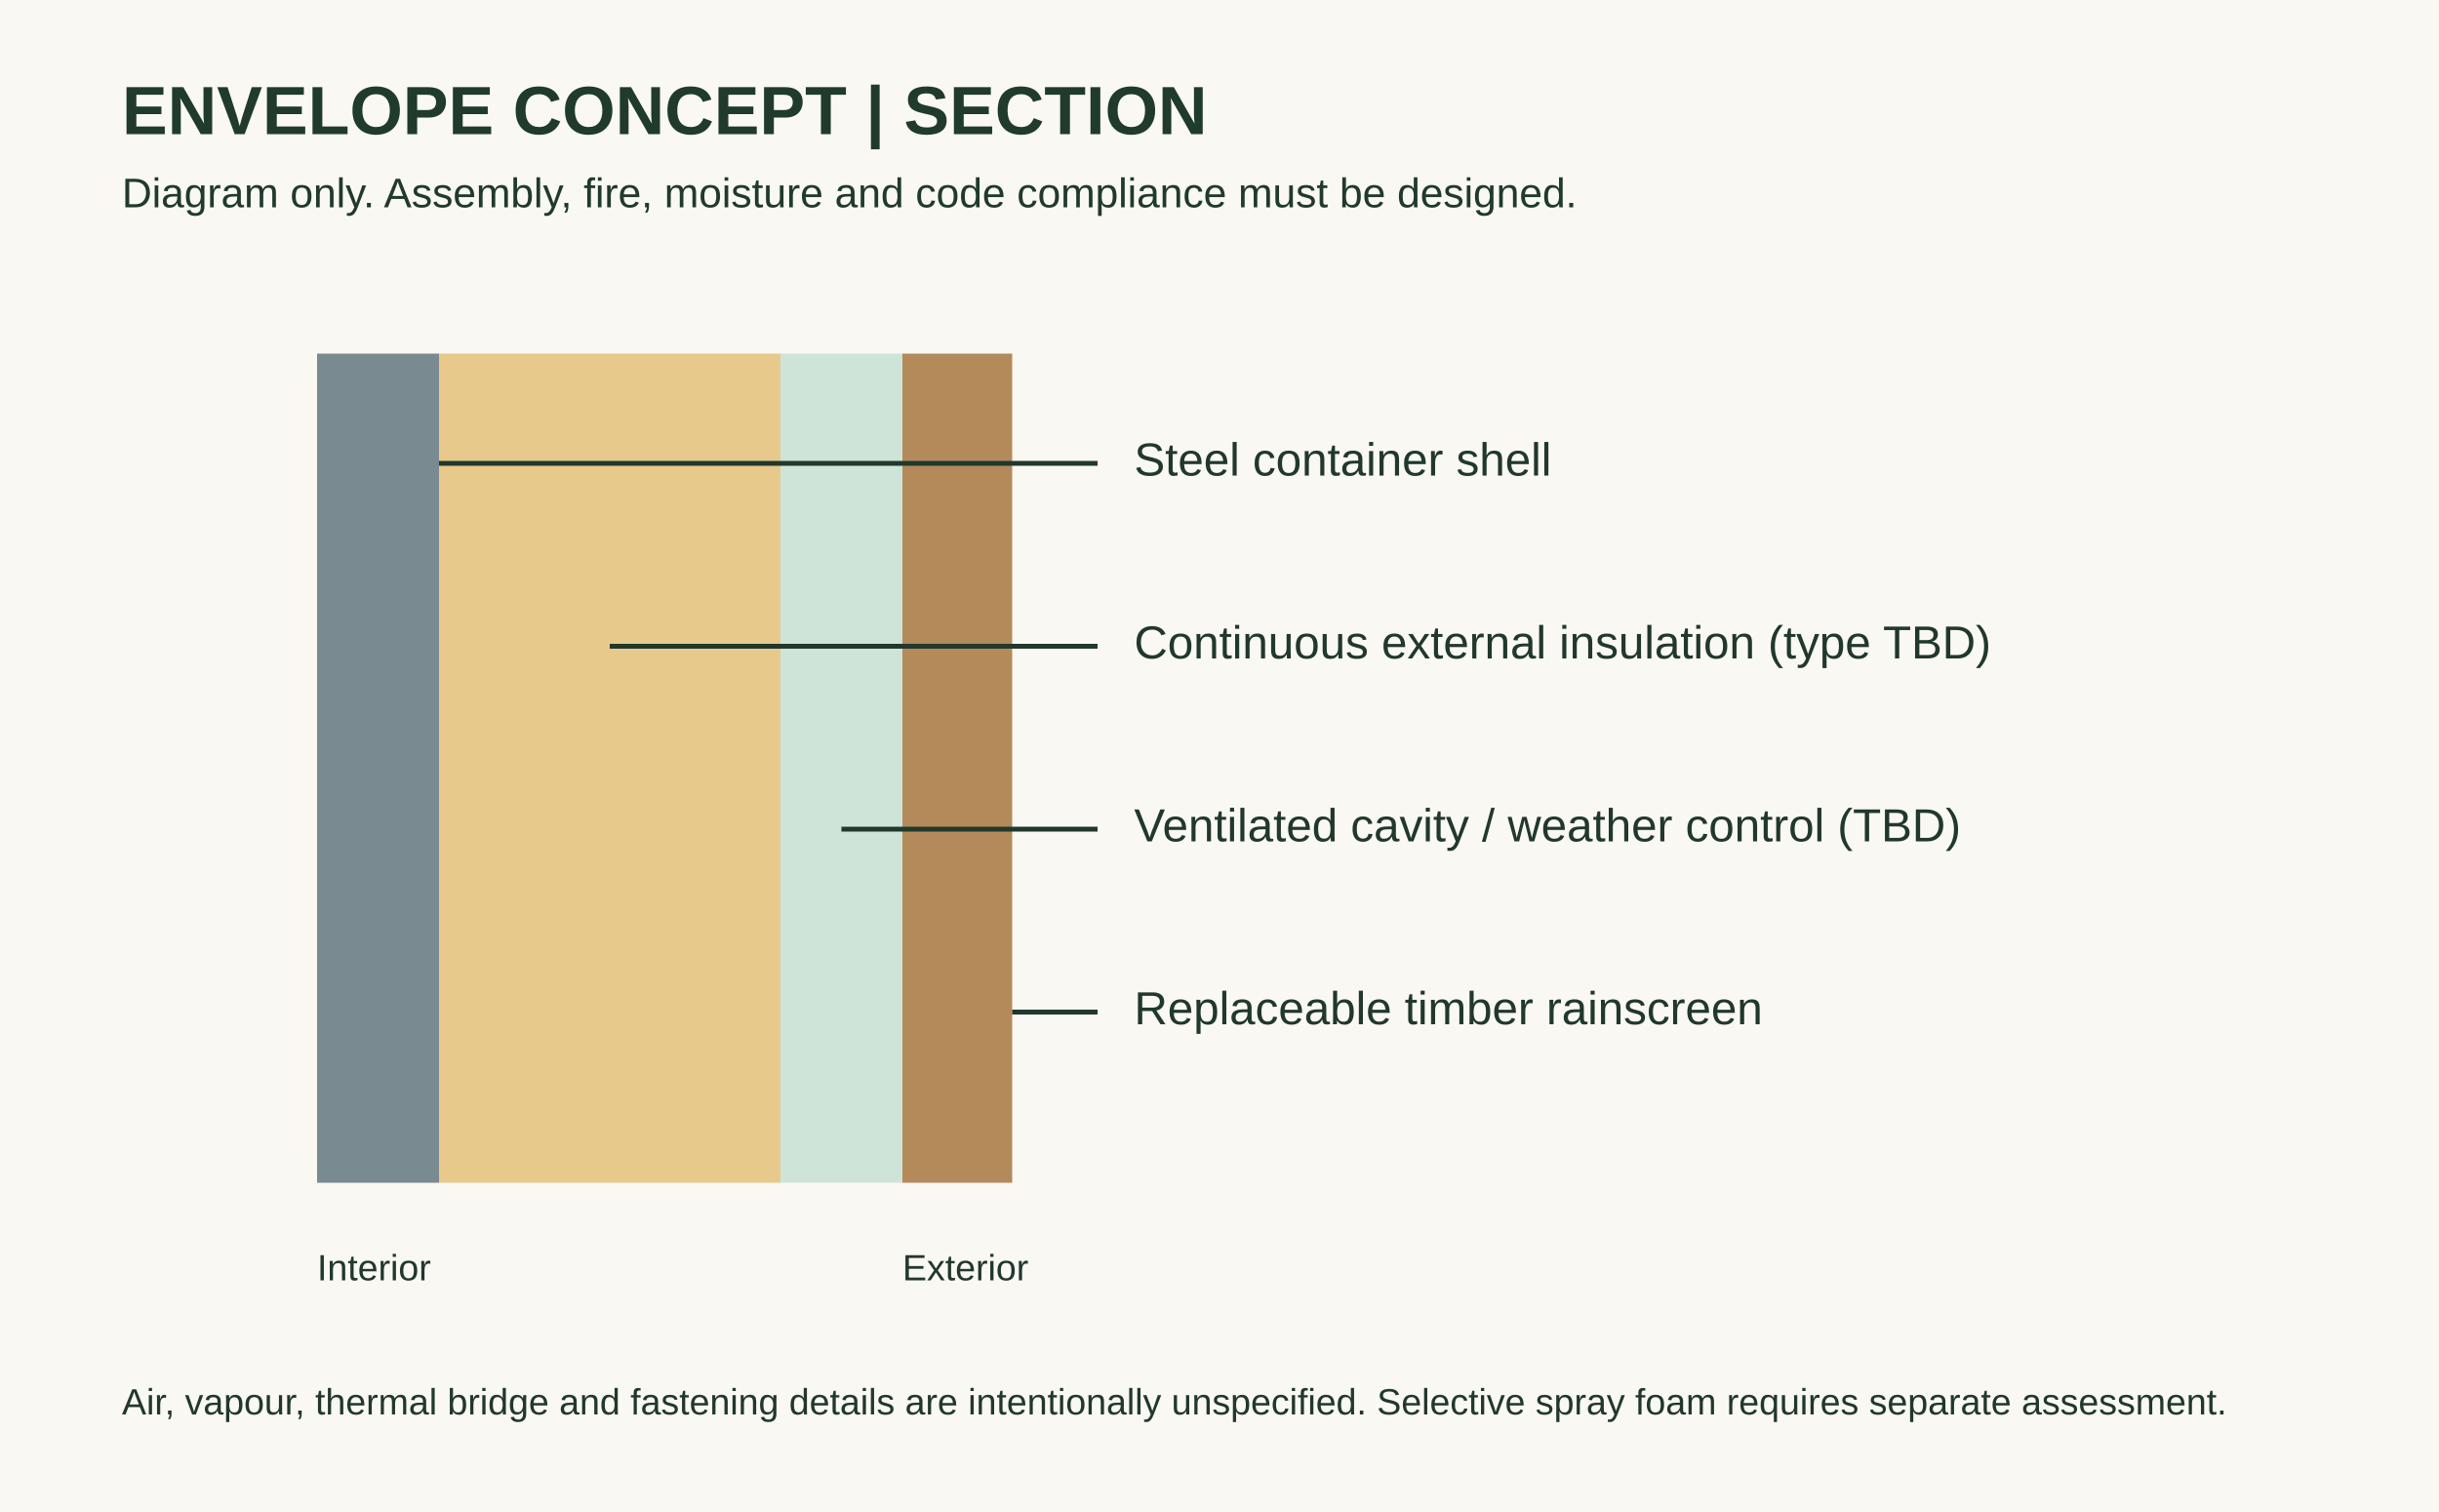
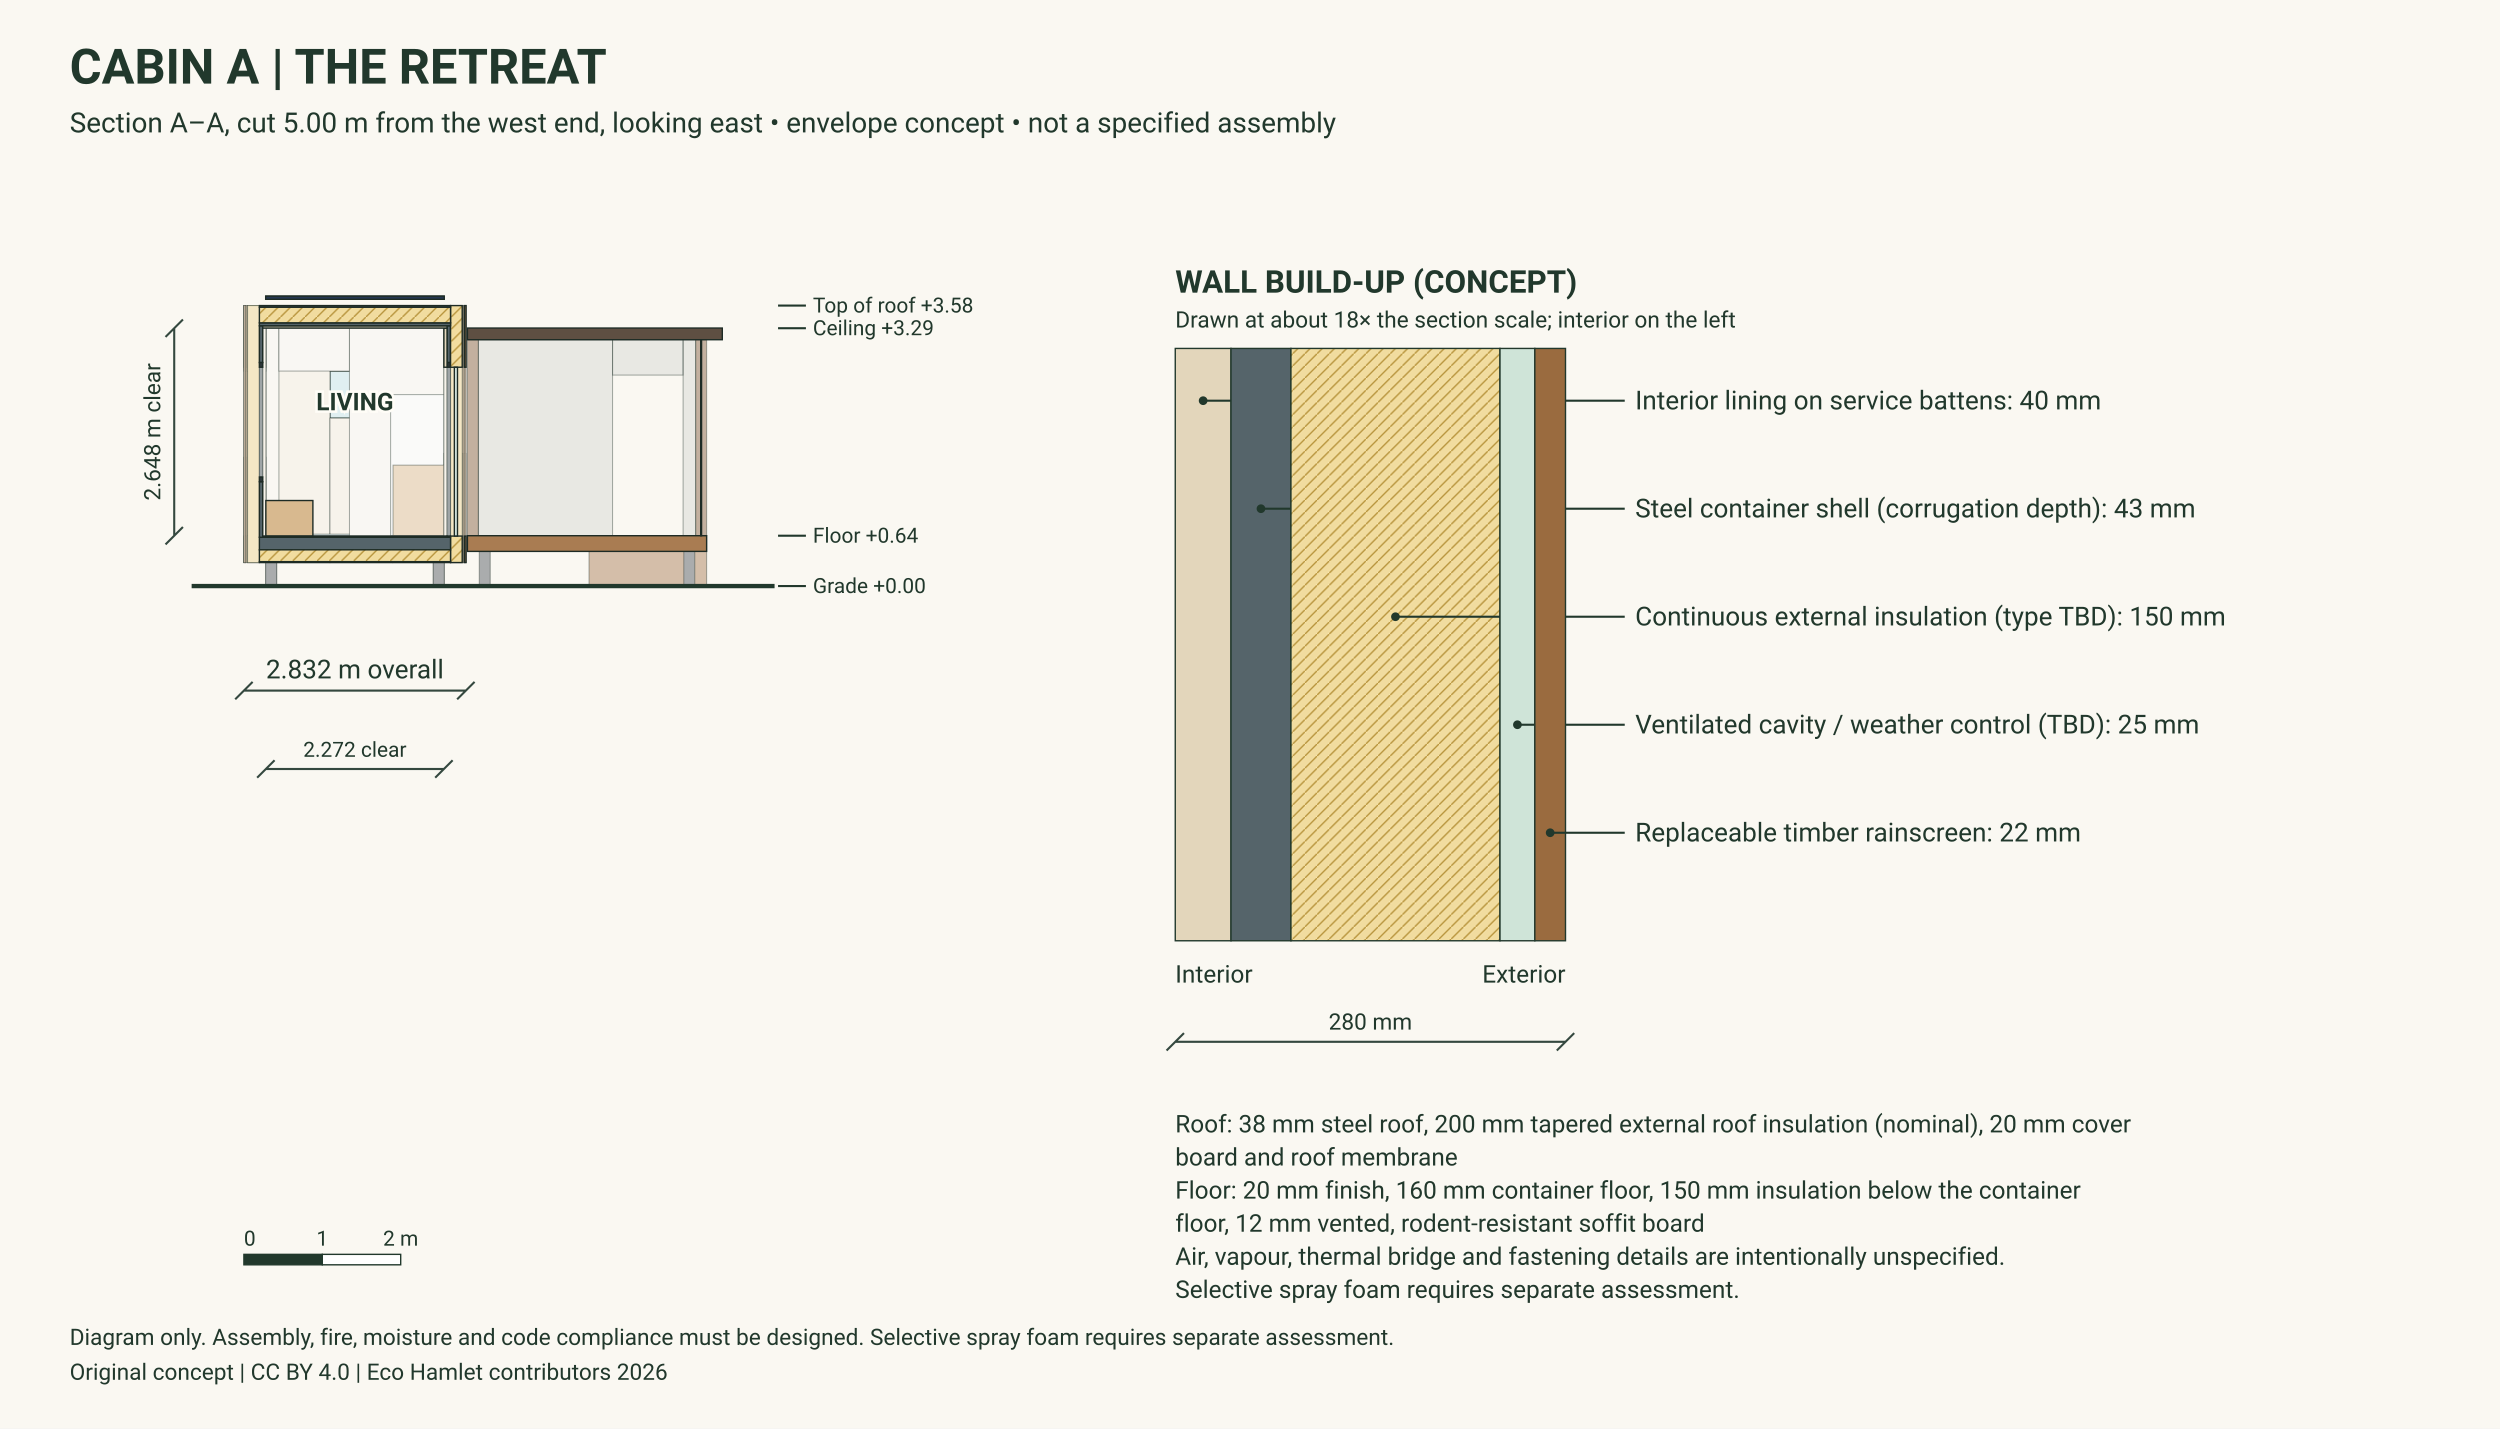
- <svg xmlns="http://www.w3.org/2000/svg" viewBox="0 0 1000 620" role="img" aria-labelledby="t d">
-   <rect width="1000" height="620" fill="#faf8f2" />
-   <text x="50" y="55" font-family="Arial" font-size="28" fill="#203a2b" font-weight="bold">ENVELOPE CONCEPT | SECTION</text>
-   <text x="50" y="85" font-family="Arial" font-size="17" fill="#203a2b">Diagram only. Assembly, fire, moisture and code compliance must be designed.</text>
-   <g>
-     <rect x="130" y="145" width="50" height="340" fill="#7a8a91" />
-     <rect x="180" y="145" width="140" height="340" fill="#e7c98c" />
-     <rect x="320" y="145" width="50" height="340" fill="#cfe4d8" />
-     <rect x="370" y="145" width="45" height="340" fill="#b48a5b" />
-   </g>
-   <g font-family="Arial" font-size="19" fill="#21382c">
-     <text x="465" y="195">Steel container shell</text>
-     <path d="M180 190h270" stroke="#21382c" stroke-width="2" />
-     <text x="465" y="270">Continuous external insulation (type TBD)</text>
-     <path d="M250 265h200" stroke="#21382c" stroke-width="2" />
-     <text x="465" y="345">Ventilated cavity / weather control (TBD)</text>
-     <path d="M345 340h105" stroke="#21382c" stroke-width="2" />
-     <text x="465" y="420">Replaceable timber rainscreen</text>
-     <path d="M415 415h35" stroke="#21382c" stroke-width="2" />
-     <text x="130" y="525" font-size="15">Interior</text>
-     <text x="370" y="525" font-size="15">Exterior</text>
-     <text x="50" y="580" font-size="15">Air, vapour, thermal bridge and fastening details are intentionally unspecified. Selective spray foam requires separate assessment.</text>
+ <svg xmlns="http://www.w3.org/2000/svg" viewBox="0 0 1435 820" width="1435" height="820" role="img" aria-labelledby="cabin-a-section-t cabin-a-section-d" font-family="system-ui, -apple-system, Segoe UI, Roboto, Arial, sans-serif">
+   <defs>
+     <pattern id="ins" width="7" height="7" patternUnits="userSpaceOnUse">
+       <rect width="7" height="7" fill="#f1dc9f" />
+       <path d="M0 7L7 0" stroke="#b9963f" stroke-width="0.8" />
+     </pattern>
+     <pattern id="boards" width="6.8" height="10" patternUnits="userSpaceOnUse">
+       <rect width="6.8" height="10" fill="#c49a6a" />
+       <path d="M0.5 0V10" stroke="#8f6a43" stroke-width="1" />
+     </pattern>
+   </defs>
+   <rect width="1435" height="820" fill="#faf8f2" />
+   <g fill="#21382c">
+     <text x="40" y="48" font-size="28" font-weight="700">CABIN A | THE RETREAT</text>
+     <text x="40" y="76" font-size="16">Section A–A, cut 5.00 m from the west end, looking east • envelope concept • not a specified assembly</text>
+   </g>
+   <g stroke="#26352d" stroke-opacity="0.4" stroke-width="0.6">
+     <path d="M141 322.9L189.4 322.9L189.4 175.4L141 175.4Z" fill="#dbc4ad" />
+     <path d="M189.4 322.9L225.4 322.9L225.4 240L189.4 240Z" fill="#dbc4ad" />
+     <path d="M189.4 213L225.4 213L225.4 175.4L189.4 175.4Z" fill="#dbc4ad" />
+     <path d="M225.4 322.9L266.5 322.9L266.5 175.4L225.4 175.4Z" fill="#dbc4ad" />
+     <path d="M148.9 322.9L189.4 322.9L189.4 175.4L148.9 175.4Z" fill="#f4e7c5" />
+     <path d="M189.4 322.9L225.4 322.9L225.4 240L189.4 240Z" fill="#f4e7c5" />
+     <path d="M189.4 213L225.4 213L225.4 175.4L189.4 175.4Z" fill="#f4e7c5" />
+     <path d="M225.4 322.9L258.6 322.9L258.6 175.4L225.4 175.4Z" fill="#f4e7c5" />
+     <path d="M189.4 240L225.4 240L225.4 213L189.4 213Z" fill="#cfe9f0" fill-opacity="0.6" />
+     <path d="M150.8 308.4L186.7 308.4L186.7 187L150.8 187Z" fill="#bdc5c7" />
+     <path d="M186.7 308.4L228.1 308.4L228.1 242.7L186.7 242.7Z" fill="#bdc5c7" />
+     <path d="M186.7 210.3L228.1 210.3L228.1 187L186.7 187Z" fill="#bdc5c7" />
+     <path d="M228.1 308.4L256.6 308.4L256.6 187L228.1 187Z" fill="#bdc5c7" />
+     <path d="M186.7 213L228.1 213L228.1 210.3L186.7 210.3Z" fill="#9fa5a7" />
+     <path d="M186.7 240L189.4 240L189.4 213L186.7 213Z" fill="#9fa5a7" />
+     <path d="M225.4 240L228.1 240L228.1 213L225.4 213Z" fill="#9fa5a7" />
+     <path d="M186.7 242.7L228.1 242.7L228.1 240L186.7 240Z" fill="#9fa5a7" />
+     <path d="M152.6 307.7L189.4 307.7L189.4 188.4L152.6 188.4Z" fill="#f7f3eb" />
+     <path d="M189.4 307.7L225.4 307.7L225.4 240L189.4 240Z" fill="#f7f3eb" />
+     <path d="M189.4 213L225.4 213L225.4 188.4L189.4 188.4Z" fill="#f7f3eb" />
+     <path d="M225.4 307.7L254.8 307.7L254.8 188.4L225.4 188.4Z" fill="#f7f3eb" />
+     <path d="M152.5 336.4L158.8 336.4L158.8 322.9L152.5 322.9Z" fill="#aaacad" />
+     <path d="M248.7 336.4L255 336.4L255 322.9L248.7 322.9Z" fill="#aaacad" />
+     <path d="M338.1 336.4L405.6 336.4L405.6 307.5L338.1 307.5Z" fill="#d4bea9" />
+     <path d="M232.3 275.6L254.8 275.6L254.8 268.8L232.3 268.8Z" fill="#fafaf9" />
+     <path d="M152.6 307.5L220.1 307.5L220.1 306.6L152.6 306.6Z" fill="#e4edf0" />
+     <path d="M152.5 171.8L255 171.8L255 170L152.5 170Z" fill="#929ba7" />
+     <path d="M140 322.9L141 322.9L141 175.4L140 175.4Z" fill="#dbc4ad" />
+     <path d="M142.1 322.9L148.9 322.9L148.9 175.4L142.1 175.4Z" fill="#f4e7c5" />
+     <path d="M148.9 308.4L150.8 308.4L150.8 187L148.9 187Z" fill="#bdc5c7" />
+     <path d="M150.8 307.7L152.6 307.7L152.6 188.4L150.8 188.4Z" fill="#f7f3eb" />
+     <path d="M266.5 322.9L267.4 322.9L267.4 175.4L266.5 175.4Z" fill="#dbc4ad" />
+     <path d="M258.6 322.9L265.3 322.9L265.3 175.4L258.6 175.4Z" fill="#f4e7c5" />
+     <path d="M256.6 308.4L258.6 308.4L258.6 187L256.6 187Z" fill="#bdc5c7" />
+     <path d="M254.8 307.7L256.6 307.7L256.6 188.4L254.8 188.4Z" fill="#f7f3eb" />
+     <path d="M223.3 307.5L254.8 307.5L254.8 287.3L223.3 287.3Z" fill="#fafaf9" />
+     <path d="M152.5 171.8L255 171.8L255 170L152.5 170Z" fill="#929ba7" />
+     <path d="M152.6 307.7L160.1 307.7L160.1 188.4L152.6 188.4Z" fill="#f9f7f3" />
+     <path d="M160.1 213L200.6 213L200.6 188.4L160.1 188.4Z" fill="#f9f7f3" />
+     <path d="M200.6 307.7L254.8 307.7L254.8 188.4L200.6 188.4Z" fill="#f9f7f3" />
+     <path d="M224.2 307.5L254.8 307.5L254.8 226.5L224.2 226.5Z" fill="#fafaf9" />
+     <path d="M148.9 262.5L150.8 262.5L150.8 210.8L148.9 210.8Z" fill="#9fa5a7" />
+     <path d="M152.5 171.8L255 171.8L255 170L152.5 170Z" fill="#929ba7" />
+     <path d="M256.6 260.3L258.6 260.3L258.6 210.8L256.6 210.8Z" fill="#9fa5a7" />
+     <path d="M142.1 322.9L148.9 322.9L148.9 262.5L142.1 262.5Z" fill="#f4e7c5" />
+     <path d="M142.1 210.8L148.9 210.8L148.9 175.4L142.1 175.4Z" fill="#f4e7c5" />
+     <path d="M140 322.9L141 322.9L141 262.5L140 262.5Z" fill="#dbc4ad" />
+     <path d="M140 210.8L141 210.8L141 175.4L140 175.4Z" fill="#dbc4ad" />
+     <path d="M148.9 308.4L150.8 308.4L150.8 265.2L148.9 265.2Z" fill="#bdc5c7" />
+     <path d="M148.9 208.1L150.8 208.1L150.8 187L148.9 187Z" fill="#bdc5c7" />
+     <path d="M148.9 210.8L150.8 210.8L150.8 208.1L148.9 208.1Z" fill="#9fa5a7" />
+     <path d="M148.9 265.2L150.8 265.2L150.8 262.5L148.9 262.5Z" fill="#9fa5a7" />
+     <path d="M150.8 307.7L152.6 307.7L152.6 262.5L150.8 262.5Z" fill="#f7f3eb" />
+     <path d="M150.8 210.8L152.6 210.8L152.6 188.4L150.8 188.4Z" fill="#f7f3eb" />
+     <path d="M144.8 262.5L146.6 262.5L146.6 210.8L144.8 210.8Z" fill="#cfe9f0" fill-opacity="0.6" />
+     <path d="M258.6 322.9L265.3 322.9L265.3 260.3L258.6 260.3Z" fill="#f4e7c5" />
+     <path d="M258.6 210.8L265.3 210.8L265.3 175.4L258.6 175.4Z" fill="#f4e7c5" />
+     <path d="M266.5 322.9L267.4 322.9L267.4 260.3L266.5 260.3Z" fill="#dbc4ad" />
+     <path d="M266.5 210.8L267.4 210.8L267.4 175.4L266.5 175.4Z" fill="#dbc4ad" />
+     <path d="M256.6 308.4L258.6 308.4L258.6 263L256.6 263Z" fill="#bdc5c7" />
+     <path d="M256.6 208.1L258.6 208.1L258.6 187L256.6 187Z" fill="#bdc5c7" />
+     <path d="M256.6 210.8L258.6 210.8L258.6 208.1L256.6 208.1Z" fill="#9fa5a7" />
+     <path d="M256.6 263L258.6 263L258.6 260.3L256.6 260.3Z" fill="#9fa5a7" />
+     <path d="M254.8 307.7L256.6 307.7L256.6 260.3L254.8 260.3Z" fill="#f7f3eb" />
+     <path d="M254.8 210.8L256.6 210.8L256.6 188.4L254.8 188.4Z" fill="#f7f3eb" />
+     <path d="M260.8 260.3L262.6 260.3L262.6 210.8L260.8 210.8Z" fill="#cfe9f0" fill-opacity="0.6" />
+     <path d="M225.6 307.5L254.8 307.5L254.8 267L225.6 267Z" fill="#ecdcc7" />
+     <path d="M152.5 171.8L255 171.8L255 170L152.5 170Z" fill="#929ba7" />
+     <path d="M148.9 262.5L150.8 262.5L150.8 210.8L148.9 210.8Z" fill="#9fa5a7" />
+     <path d="M256.6 260.3L258.6 260.3L258.6 210.8L256.6 210.8Z" fill="#9fa5a7" />
+     <path d="M148.9 308.4L150.8 308.4L150.8 187L148.9 187Z" fill="#bdc5c7" />
+     <path d="M142.1 322.9L148.9 322.9L148.9 175.4L142.1 175.4Z" fill="#f4e7c5" />
+     <path d="M140 322.9L141 322.9L141 175.4L140 175.4Z" fill="#dbc4ad" />
+     <path d="M150.8 307.7L152.6 307.7L152.6 188.4L150.8 188.4Z" fill="#f7f3eb" />
+     <path d="M258.6 322.9L265.3 322.9L265.3 175.4L258.6 175.4Z" fill="#f4e7c5" />
+     <path d="M266.5 322.9L267.4 322.9L267.4 175.4L266.5 175.4Z" fill="#dbc4ad" />
+     <path d="M256.6 308.4L258.6 308.4L258.6 187L256.6 187Z" fill="#bdc5c7" />
+     <path d="M254.8 307.7L256.6 307.7L256.6 188.4L254.8 188.4Z" fill="#f7f3eb" />
+     <path d="M268.3 307.5L274.6 307.5L274.6 195L268.3 195Z" fill="#c3b09f" />
+     <path d="M399.3 307.5L405.6 307.5L405.6 195L399.3 195Z" fill="#c3b09f" />
+     <path d="M274.6 307.5L351.6 307.5L351.6 195L274.6 195Z" fill="#a0aba6" fill-opacity="0.2" />
+     <path d="M351.6 215.3L392.1 215.3L392.1 195L351.6 195Z" fill="#a0aba6" fill-opacity="0.2" />
+     <path d="M392.1 307.5L399.3 307.5L399.3 195L392.1 195Z" fill="#a0aba6" fill-opacity="0.2" />
+     <path d="M148.9 307.7L150.8 307.7L150.8 213L148.9 213Z" fill="#9fa5a7" />
+     <path d="M152.5 171.8L255 171.8L255 170L152.5 170Z" fill="#929ba7" />
+     <path d="M275.1 336.4L281.4 336.4L281.4 316.5L275.1 316.5Z" fill="#aaacad" />
+     <path d="M392.5 336.4L398.8 336.4L398.8 316.5L392.5 316.5Z" fill="#aaacad" />
+     <path d="M256.6 307.7L258.6 307.7L258.6 210.8L256.6 210.8Z" fill="#9fa5a7" />
+     <path d="M148.9 308.4L150.8 308.4L150.8 307.7L148.9 307.7Z" fill="#bdc5c7" />
+     <path d="M148.9 210.3L150.8 210.3L150.8 187L148.9 187Z" fill="#bdc5c7" />
+     <path d="M142.1 322.9L148.9 322.9L148.9 307.7L142.1 307.7Z" fill="#f4e7c5" />
+     <path d="M142.1 213L148.9 213L148.9 175.4L142.1 175.4Z" fill="#f4e7c5" />
+     <path d="M140 322.9L141 322.9L141 307.7L140 307.7Z" fill="#dbc4ad" />
+     <path d="M140 213L141 213L141 175.4L140 175.4Z" fill="#dbc4ad" />
+     <path d="M148.9 213L150.8 213L150.8 210.3L148.9 210.3Z" fill="#9fa5a7" />
+     <path d="M150.8 213L152.6 213L152.6 188.4L150.8 188.4Z" fill="#f7f3eb" />
+     <path d="M144.8 307.7L146.6 307.7L146.6 213L144.8 213Z" fill="#b7a89b" />
+     <path d="M152.5 336.4L158.8 336.4L158.8 322.9L152.5 322.9Z" fill="#aaacad" />
+     <path d="M248.7 336.4L255 336.4L255 322.9L248.7 322.9Z" fill="#aaacad" />
+     <path d="M148.9 307.7L150.8 307.7L150.8 213L148.9 213Z" fill="#9fa5a7" />
+     <path d="M142.1 322.9L148.9 322.9L148.9 175.4L142.1 175.4Z" fill="#f4e7c5" />
+     <path d="M140 322.9L141 322.9L141 175.4L140 175.4Z" fill="#dbc4ad" />
+     <path d="M148.9 308.4L150.8 308.4L150.8 187L148.9 187Z" fill="#bdc5c7" />
+     <path d="M150.8 307.7L152.6 307.7L152.6 188.4L150.8 188.4Z" fill="#f7f3eb" />
+     <path d="M148.9 273.8L150.8 273.8L150.8 210.8L148.9 210.8Z" fill="#9fa5a7" />
+   </g>
+   <g class="cut" stroke="#1d2b25" stroke-width="0.8">
+     <rect x="258.6" y="307.7" width="6.7" height="15.2" fill="url(#ins)" />
+     <rect x="258.6" y="175.4" width="6.7" height="35.4" fill="url(#ins)" />
+     <rect x="266.5" y="307.7" width="1" height="15.2" fill="#9a6b3f" />
+     <rect x="266.5" y="175.4" width="1" height="35.4" fill="#9a6b3f" />
+     <rect x="148.9" y="308.4" width="109.7" height="7.2" fill="#55646a" />
+     <rect x="150.8" y="307.7" width="105.8" height="0.7" fill="#cdb791" />
+     <rect x="148.9" y="315.6" width="109.7" height="6.8" fill="url(#ins)" />
+     <rect x="148.9" y="322.4" width="109.7" height="0.5" fill="#7d7f77" />
+     <rect x="148.9" y="276.5" width="1.9" height="31.9" fill="#55646a" />
+     <rect x="148.9" y="187" width="1.9" height="21.1" fill="#55646a" />
+     <rect x="148.9" y="208.1" width="1.9" height="2.7" fill="#2c3539" />
+     <rect x="148.9" y="273.8" width="1.9" height="2.7" fill="#2c3539" />
+     <rect x="256.6" y="307.7" width="1.9" height="0.7" fill="#55646a" />
+     <rect x="256.6" y="187" width="1.9" height="21.1" fill="#55646a" />
+     <rect x="256.6" y="208.1" width="1.9" height="2.7" fill="#2c3539" />
+     <rect x="254.8" y="188.4" width="1.8" height="22.4" fill="#e3d6bb" />
+     <rect x="150.8" y="187" width="105.8" height="1.3" fill="#e3d6bb" />
+     <rect x="148.9" y="185.3" width="109.7" height="1.7" fill="#55646a" />
+     <rect x="148.9" y="176.3" width="109.7" height="9" fill="url(#ins)" />
+     <rect x="148.9" y="175.4" width="109.7" height="0.9" fill="#4d545b" />
+     <rect x="260.8" y="210.8" width="1.8" height="96.9" fill="#cbe8ef" fill-opacity="0.7" />
+     <rect x="152.6" y="287.3" width="27" height="20.3" fill="#d8b98f" />
+     <rect x="268.3" y="307.5" width="137.3" height="9" fill="#a97c52" />
+     <rect x="268.3" y="188.3" width="146.3" height="6.7" fill="#5e4f42" />
+     <rect x="402.2" y="195" width="0.5" height="112.5" fill="#3e755d" fill-opacity="0.7" />
+     <rect x="152.5" y="170" width="102.5" height="1.8" fill="#24364f" />
+   </g>
+   <path d="M110 336.4H444.6" stroke="#21382c" stroke-width="2.5" />
+   <g fill="#21382c" text-anchor="middle" font-size="14" font-weight="700">
+     <text x="203.7" y="235.5" stroke="#fffdf7" stroke-width="3" paint-order="stroke">LIVING</text>
+   </g>
+   <g fill="#21382c">
+     <path d="M446.6 336.4h16" stroke="#21382c" stroke-width="1.2" />
+     <text x="466.6" y="340.4" font-size="12">Grade +0.00</text>
+     <path d="M446.6 307.5h16" stroke="#21382c" stroke-width="1.2" />
+     <text x="466.6" y="311.5" font-size="12">Floor +0.64</text>
+     <path d="M446.6 188.4h16" stroke="#21382c" stroke-width="1.2" />
+     <text x="466.6" y="192.4" font-size="12">Ceiling +3.29</text>
+     <path d="M446.6 175.4h16" stroke="#21382c" stroke-width="1.2" />
+     <text x="466.6" y="179.4" font-size="12">Top of roof +3.58</text>
+     <g class="dim" data-length-m="2.648" data-role="clear-height">
+       <path d="M100 188.4L100 307.5M95 193.4L105 183.4M95 312.5L105 302.5" stroke="#34483f" stroke-width="1.2" fill="none" />
+       <text x="92" y="247.9" text-anchor="middle" font-size="13" transform="rotate(-90 92 247.9)">2.648 m clear</text>
+     </g>
+     <g class="dim" data-length-m="2.832" data-role="overall-width">
+       <path d="M140 396.4L267.4 396.4M135 401.4L145 391.4M262.4 401.4L272.4 391.4" stroke="#34483f" stroke-width="1.2" fill="none" />
+       <text x="203.7" y="389.4" text-anchor="middle" font-size="15">2.832 m overall</text>
+     </g>
+     <g class="dim" data-length-m="2.272" data-role="clear-width-main">
+       <path d="M152.6 441.4L254.8 441.4M147.6 446.4L157.6 436.4M249.8 446.4L259.8 436.4" stroke="#34483f" stroke-width="1.2" fill="none" />
+       <text x="203.7" y="434.4" text-anchor="middle" font-size="12">2.272 clear</text>
+     </g>
+   </g>
+   <g class="buildup" fill="#21382c">
+     <text x="674.59" y="168" font-size="18" font-weight="700">WALL BUILD-UP (CONCEPT)</text>
+     <text x="674.59" y="188" font-size="13">Drawn at about 18× the section scale; interior on the left</text>
+     <rect x="674.6" y="200" width="32" height="340" fill="#e3d6bb" stroke="#21382c" stroke-width="0.8" />
+     <path d="M690.6 230H932.6" stroke="#21382c" stroke-width="1.2" fill="none" />
+     <circle cx="690.6" cy="230" r="2.5" />
+     <text x="938.6" y="235" font-size="15">Interior lining on service battens: 40 mm</text>
+     <rect x="706.6" y="200" width="34.4" height="340" fill="#55646a" stroke="#21382c" stroke-width="0.8" />
+     <path d="M723.8 292H932.6" stroke="#21382c" stroke-width="1.2" fill="none" />
+     <circle cx="723.8" cy="292" r="2.5" />
+     <text x="938.6" y="297" font-size="15">Steel container shell (corrugation depth): 43 mm</text>
+     <rect x="741" y="200" width="120" height="340" fill="url(#ins)" stroke="#21382c" stroke-width="0.8" />
+     <path d="M801 354H932.6" stroke="#21382c" stroke-width="1.2" fill="none" />
+     <circle cx="801" cy="354" r="2.5" />
+     <text x="938.6" y="359" font-size="15">Continuous external insulation (type TBD): 150 mm</text>
+     <rect x="861" y="200" width="20" height="340" fill="#cfe4d8" stroke="#21382c" stroke-width="0.8" />
+     <path d="M871 416H932.6" stroke="#21382c" stroke-width="1.2" fill="none" />
+     <circle cx="871" cy="416" r="2.5" />
+     <text x="938.6" y="421" font-size="15">Ventilated cavity / weather control (TBD): 25 mm</text>
+     <rect x="881" y="200" width="17.6" height="340" fill="#9a6b3f" stroke="#21382c" stroke-width="0.8" />
+     <path d="M889.8 478H932.6" stroke="#21382c" stroke-width="1.2" fill="none" />
+     <circle cx="889.8" cy="478" r="2.5" />
+     <text x="938.6" y="483" font-size="15">Replaceable timber rainscreen: 22 mm</text>
+     <text x="674.59" y="564" font-size="14">Interior</text>
+     <text x="898.6" y="564" font-size="14" text-anchor="end">Exterior</text>
+     <g class="dim" data-length-m="0.280" data-role="wall-thickness">
+       <path d="M674.6 598L898.6 598M669.6 603L679.6 593M893.6 603L903.6 593" stroke="#34483f" stroke-width="1.2" fill="none" />
+       <text x="786.6" y="591" text-anchor="middle" font-size="13">280 mm</text>
+     </g>
+     <text x="674.59" y="650" font-size="14">Roof: 38 mm steel roof, 200 mm tapered external roof insulation (nominal), 20 mm cover</text>
+     <text x="674.59" y="669" font-size="14">board and roof membrane</text>
+     <text x="674.59" y="688" font-size="14">Floor: 20 mm finish, 160 mm container floor, 150 mm insulation below the container</text>
+     <text x="674.59" y="707" font-size="14">floor, 12 mm vented, rodent-resistant soffit board</text>
+     <text x="674.59" y="726" font-size="14">Air, vapour, thermal bridge and fastening details are intentionally unspecified.</text>
+     <text x="674.59" y="745" font-size="14">Selective spray foam requires separate assessment.</text>
+   </g>
+   <g fill="#21382c" font-size="13">
+     <text x="40" y="772">Diagram only. Assembly, fire, moisture and code compliance must be designed. Selective spray foam requires separate assessment.</text>
+     <text x="40" y="792">Original concept | CC BY 4.0 | Eco Hamlet contributors 2026</text>
+   </g>
+   <g class="scale-bar" data-px-per-m="45" font-size="12" fill="#21382c">
+     <rect x="140" y="720" width="45" height="6" fill="#21382c" stroke="#21382c" stroke-width="0.8" />
+     <rect x="185" y="720" width="45" height="6" fill="#fff" stroke="#21382c" stroke-width="0.8" />
+     <text x="140" y="715">0</text>
+     <text x="185" y="715" text-anchor="middle">1</text>
+     <text x="230" y="715" text-anchor="middle">2 m</text>
  </g>
</svg>
